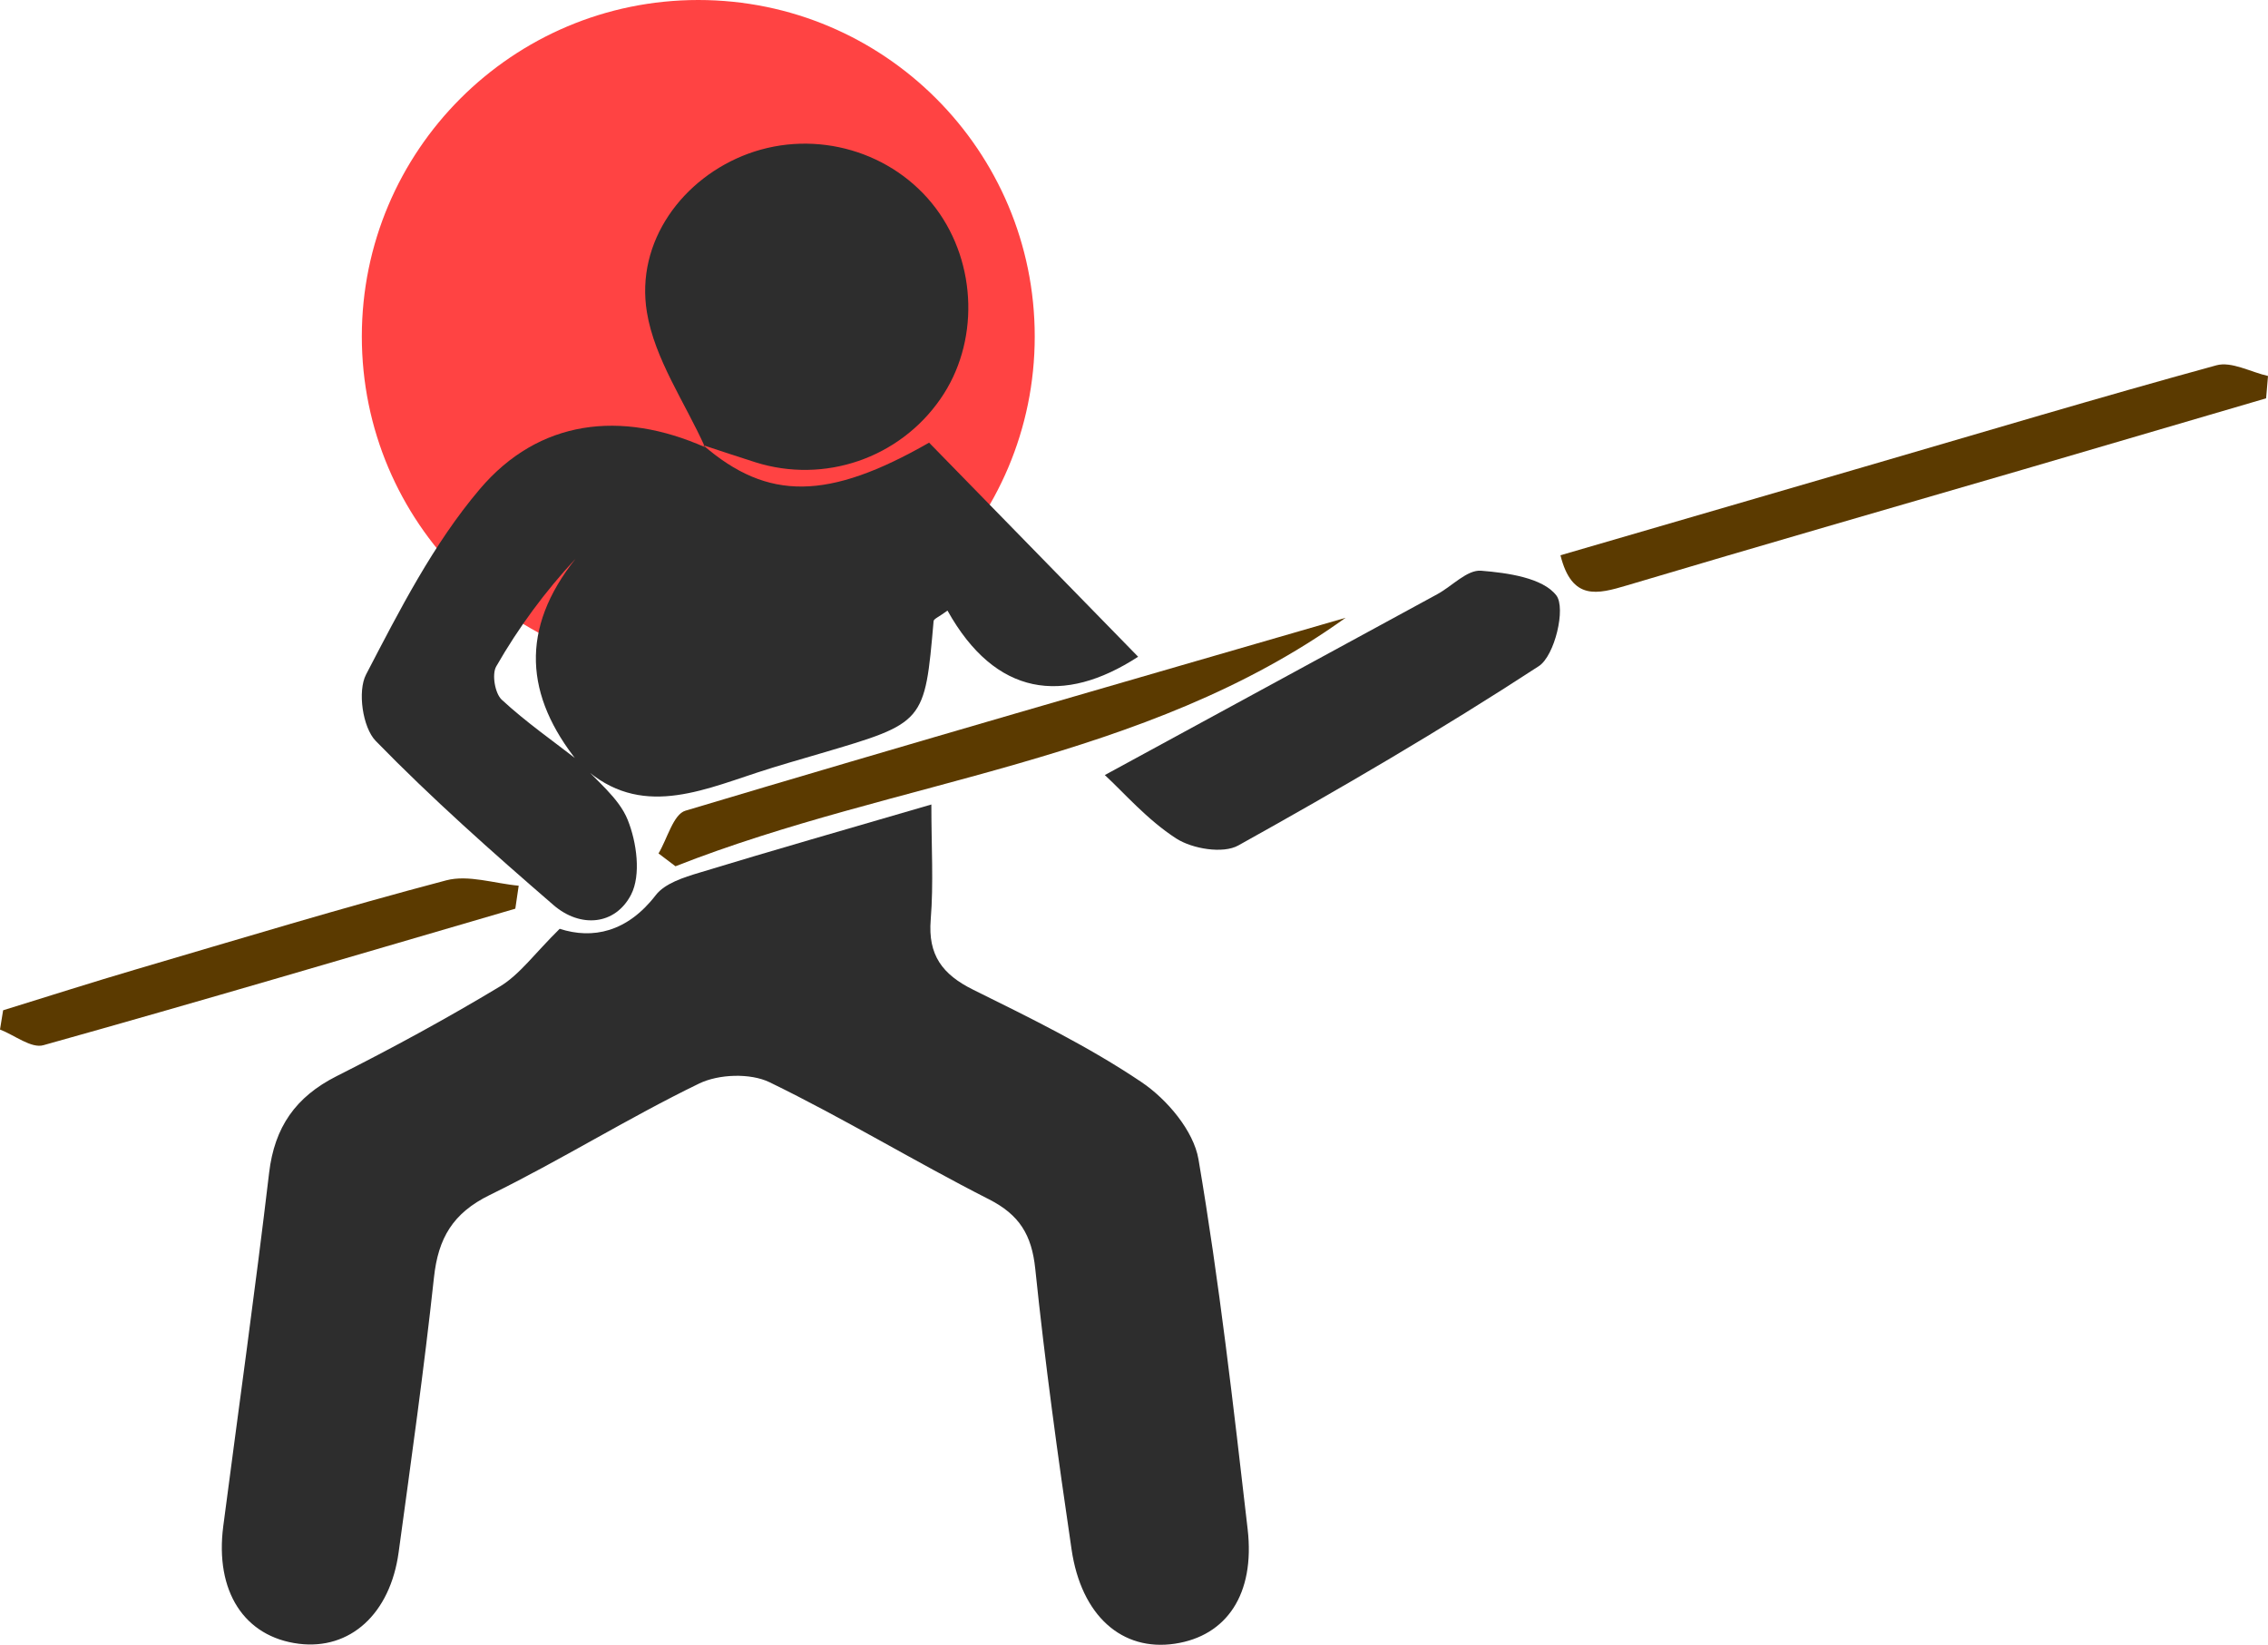
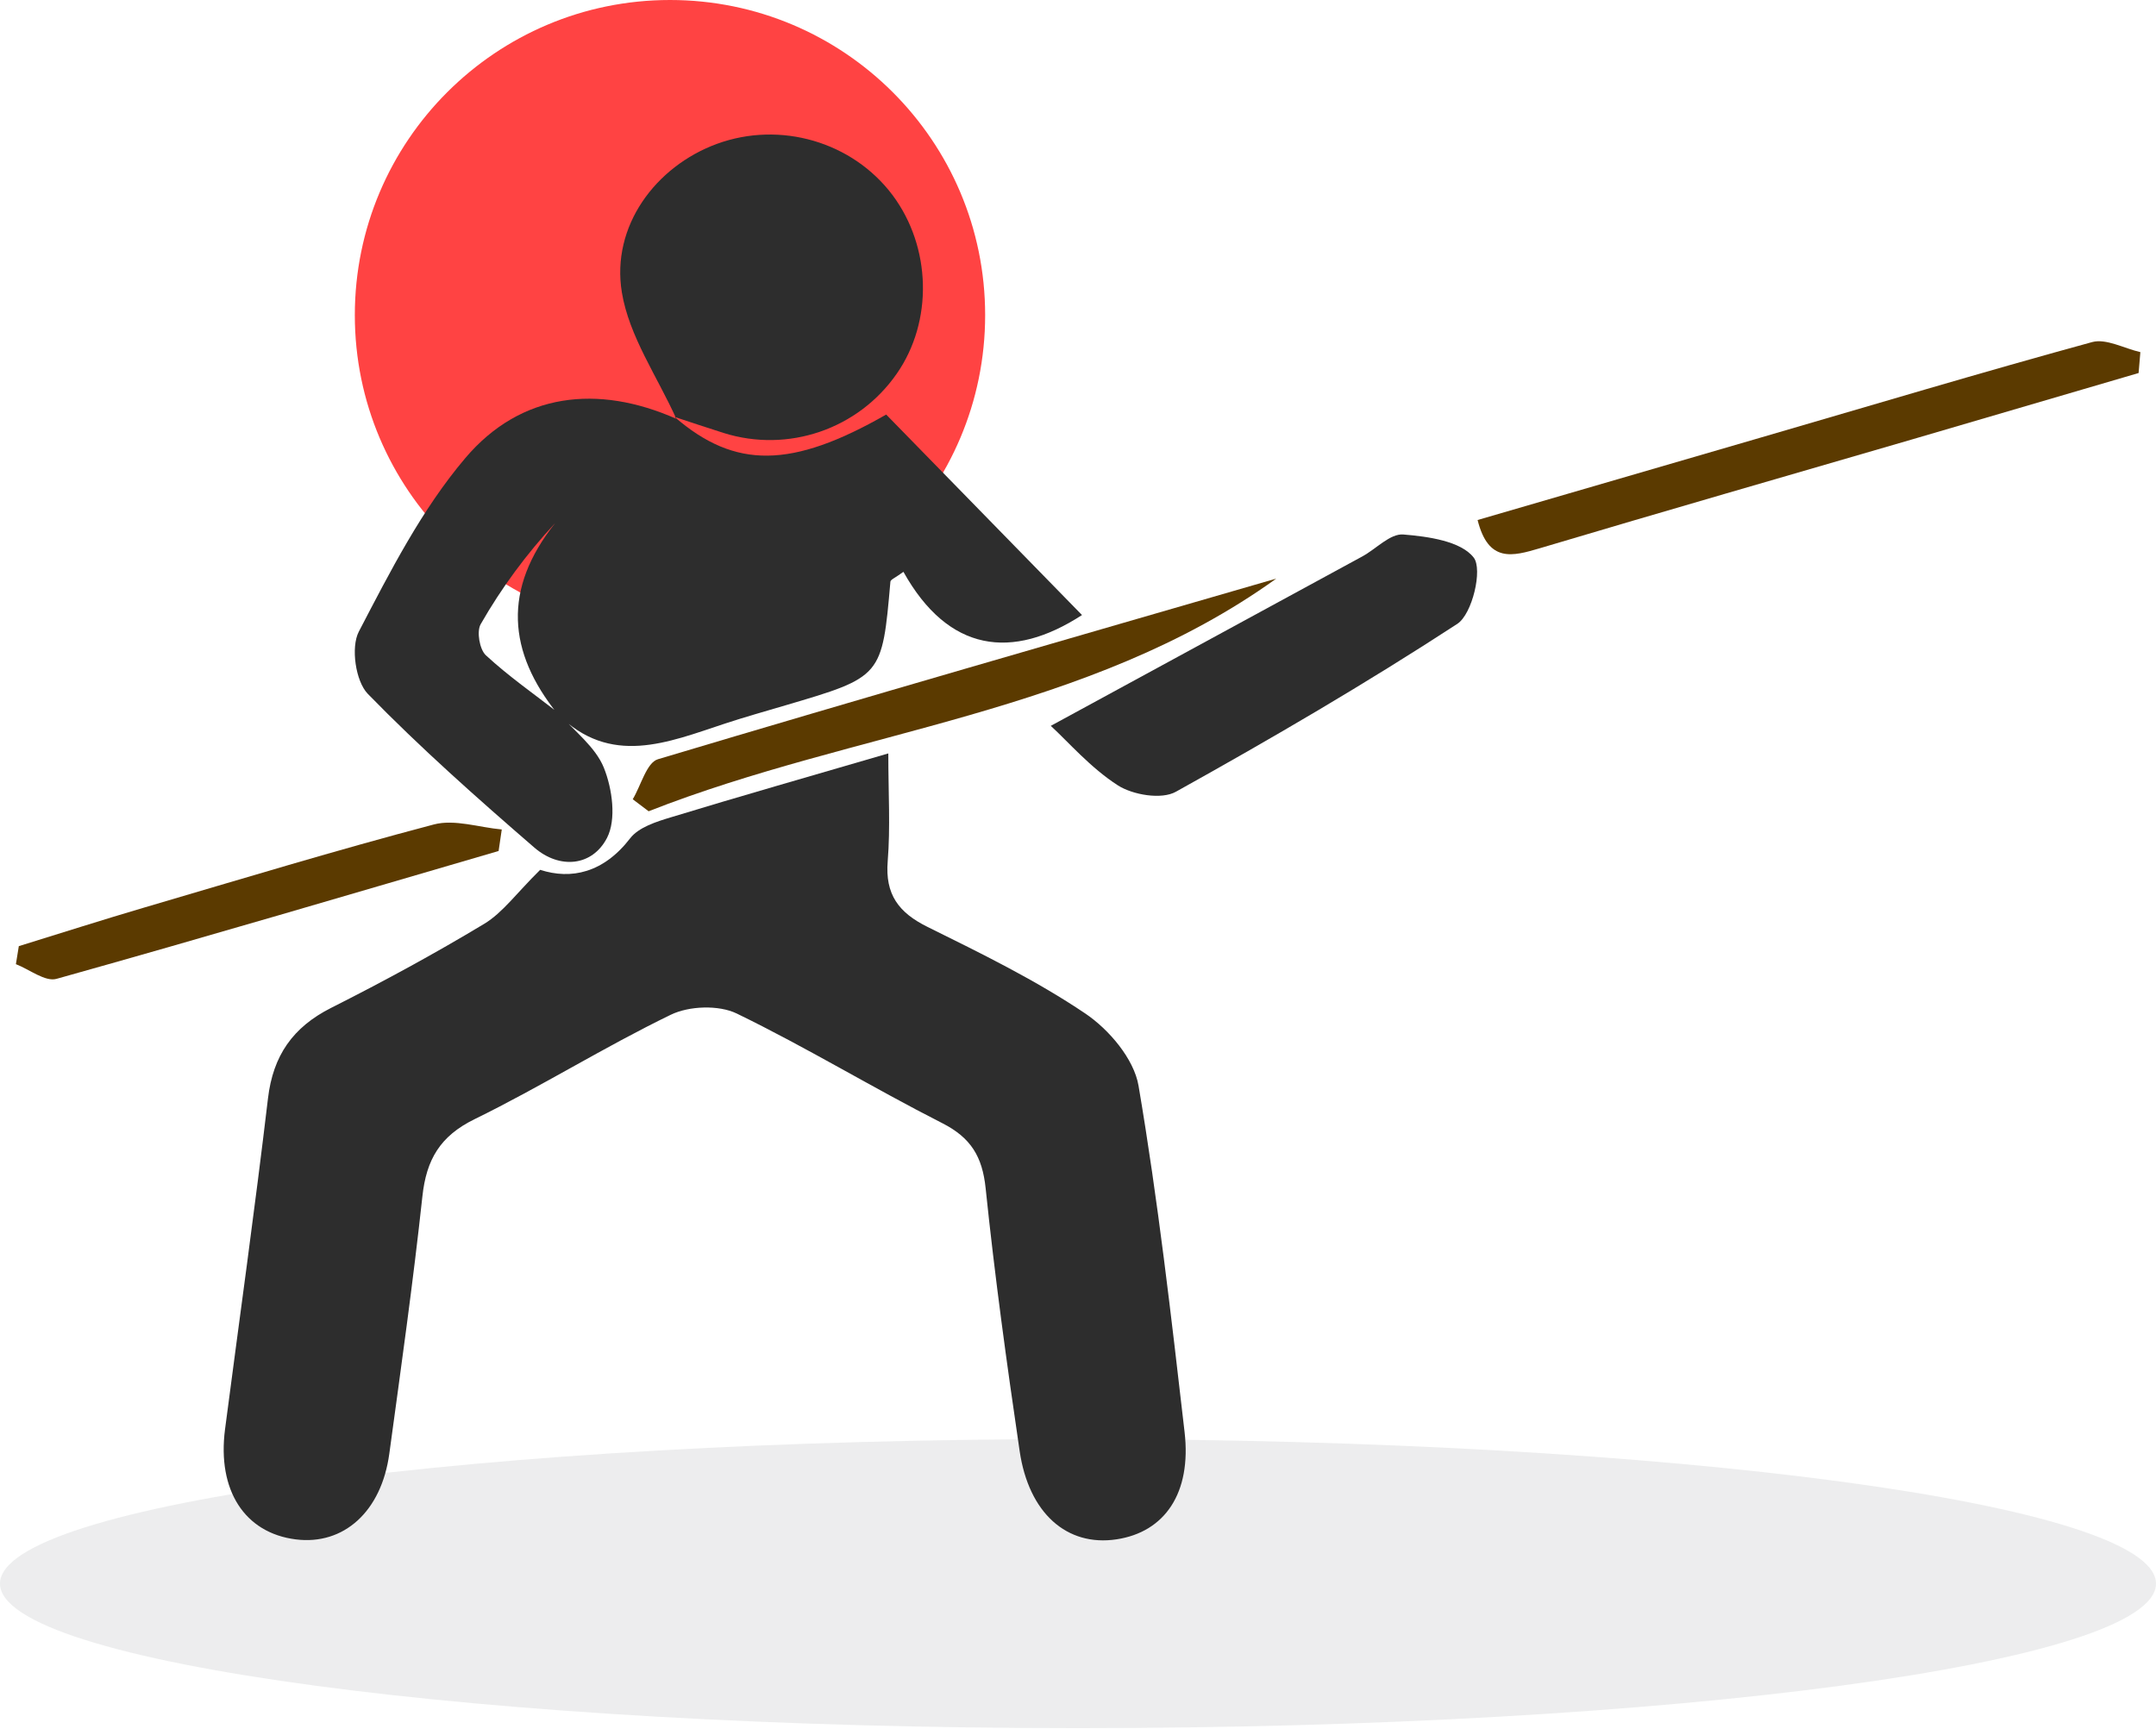
- <svg xmlns="http://www.w3.org/2000/svg" id="Layer_1" data-name="Layer 1" viewBox="0 0 1060.95 769.3">
-   <circle cx="326.65" cy="157.39" r="157.39" style="fill:#ff4343" />
-   <path d="M271,557.25c15.43,5,31.61,1.57,44.95-15.76C320.19,536,329,533.2,336.33,531c34.45-10.5,69.08-20.37,108.53-31.89,0,19.74,1.07,36.88-.3,53.82-1.35,16.6,5.42,25.66,19.88,32.82,26.85,13.28,54,26.56,78.74,43.22,11.89,8,24.37,22.73,26.64,36.1,9.75,57.33,16.32,115.22,23,173,3.51,30.42-9.86,49.91-34,53.55-24.73,3.73-43.85-13-48.39-44.22C504,803.77,498,760.07,493.46,716.23c-1.65-15.78-7.36-25.2-21.67-32.47C437.23,666.2,404,645.93,369.14,629c-9-4.34-23.74-3.81-32.88.61-33.29,16.13-64.81,35.91-98,52.16-17.29,8.46-24.09,20.22-26.07,38.51-4.65,43-10.69,85.76-16.53,128.57-3.94,28.89-22.75,45.8-46.7,42.8-25.55-3.21-39.31-24.55-35.34-55,7.19-55.09,14.93-110.11,21.45-165.27,2.53-21.4,12.42-35.53,31.54-45.19,26-13.11,51.59-27,76.49-42C252.35,578.59,259.2,568.87,271,557.25Z" transform="translate(-9.18 -122.83)" style="fill:#2d2d2d" />
-   <path d="M280.12,478.9c7.83,9,18.49,16.92,22.7,27.4s6.31,25.8,1.56,35c-7.4,14.28-23.72,15.71-36.29,4.84-28.55-24.68-56.87-49.79-83.17-76.78-6.11-6.28-8.56-23.26-4.5-31.05,15.66-30.06,31.47-61.1,53.19-86.7C261.34,318.91,299.77,314.64,339,332l-.88-.95c30.25,26.15,58.49,25.82,105.68-1.18L541.59,430c-34.86,22.66-66.74,18.6-89.18-21.58-4.08,3-6.4,3.85-6.5,4.89-4.15,47.56-4.13,47.56-52.4,61.78-10.14,3-20.32,5.85-30.35,9.16-28.52,9.41-57.12,21.58-83.5-4.89-24.93-31-27.44-62.33-1.15-95.3a273.72,273.72,0,0,0-37.2,50.47c-2.13,3.64-.59,12.64,2.58,15.57C255.19,460.55,267.93,469.43,280.12,478.9Z" transform="translate(-9.18 -122.83)" style="fill:#2d2d2d" />
-   <path d="M339,332c-9.44-21-23.59-41.18-27.2-63.12-5.45-33.08,16.82-62.93,47.45-74.19C390.92,183.1,427,193.63,447,220.31c19.4,26,20.26,63.08,2.07,89.16a77.11,77.11,0,0,1-86.47,29.59c-8.18-2.58-16.31-5.32-24.45-8Z" transform="translate(-9.18 -122.83)" style="fill:#2d2d2d" />
-   <path d="M526,485.34c54.53-29.65,105-57.08,155.5-84.57,7-3.79,14-11.55,20.55-11,12.41,1,28.79,3.3,35.16,11.54,4.55,5.88-.71,28.21-8.19,33.09-45.67,29.79-92.87,57.34-140.56,83.86-7.13,4-21.46,1.61-29-3.22C545.81,506.25,534.78,493.42,526,485.34Z" transform="translate(-9.18 -122.83)" style="fill:#2d2d2d" />
+ <svg xmlns="http://www.w3.org/2000/svg" id="Layer_1" data-name="Layer 1" viewBox="0 0 1076.7 863.1">
+   <path id="Shadow" d="M1079.94,943.74c0,39.78-241,72.18-538.35,72.18S3.24,983.52,3.24,943.74s241-72.18,538.35-72.18S1079.94,904,1079.94,943.74Z" transform="translate(-3.24 -152.83)" style="fill:#d1d3d4;opacity:0.4;isolation:isolate" />
+   <circle cx="334.59" cy="157.39" r="157.39" style="fill:#ff4343" />
+   <path d="M273,587.25c15.43,5,31.61,1.57,44.95-15.76C322.19,566,331,563.2,338.33,561c34.45-10.5,69.08-20.37,108.53-31.89,0,19.74,1.07,36.88-.3,53.82-1.35,16.6,5.42,25.66,19.88,32.82,26.85,13.28,54,26.56,78.74,43.22,11.89,8,24.37,22.73,26.64,36.1,9.75,57.33,16.32,115.22,23,173,3.51,30.42-9.86,49.91-34,53.55-24.73,3.73-43.85-13-48.39-44.22C506,833.77,500,790.07,495.46,746.23c-1.65-15.78-7.36-25.2-21.67-32.47C439.23,696.2,406,675.93,371.14,659c-9-4.34-23.74-3.81-32.88.61-33.29,16.13-64.81,35.91-98,52.16-17.29,8.46-24.09,20.22-26.07,38.51-4.65,43-10.69,85.76-16.53,128.57-3.94,28.89-22.75,45.8-46.7,42.8-25.55-3.21-39.31-24.55-35.34-55,7.19-55.09,14.93-110.11,21.45-165.27,2.53-21.4,12.42-35.53,31.54-45.19,26-13.11,51.59-27,76.49-42C254.35,608.59,261.2,598.87,273,587.25Z" transform="translate(-3.24 -152.83)" style="fill:#2d2d2d" />
+   <path d="M282.12,508.9c7.83,9,18.49,16.92,22.7,27.4s6.31,25.8,1.56,35c-7.4,14.28-23.72,15.71-36.29,4.84-28.55-24.68-56.87-49.79-83.17-76.78-6.11-6.28-8.56-23.26-4.5-31.05,15.66-30.06,31.47-61.1,53.19-86.7C263.34,348.91,301.77,344.64,341,362l-.88-.95c30.25,26.15,58.49,25.82,105.68-1.18L543.59,460c-34.86,22.66-66.74,18.6-89.18-21.58-4.08,3-6.4,3.85-6.5,4.89-4.15,47.56-4.13,47.56-52.4,61.78-10.14,3-20.32,5.85-30.35,9.16-28.52,9.41-57.12,21.58-83.5-4.89-24.93-31-27.44-62.33-1.15-95.3a273.72,273.72,0,0,0-37.2,50.47c-2.13,3.64-.59,12.64,2.58,15.57C257.19,490.55,269.93,499.43,282.12,508.9Z" transform="translate(-3.24 -152.83)" style="fill:#2d2d2d" />
+   <path d="M341,362c-9.44-21-23.59-41.18-27.2-63.12-5.45-33.08,16.82-62.93,47.45-74.19C392.92,213.1,429,223.63,449,250.31c19.4,26,20.26,63.08,2.07,89.16a77.11,77.11,0,0,1-86.47,29.59c-8.18-2.58-16.31-5.32-24.45-8Z" transform="translate(-3.24 -152.83)" style="fill:#2d2d2d" />
+   <path d="M528,515.34c54.53-29.65,105-57.08,155.5-84.57,7-3.79,14-11.55,20.55-11,12.41,1,28.79,3.3,35.16,11.54,4.55,5.88-.71,28.21-8.19,33.09-45.67,29.79-92.87,57.34-140.56,83.86-7.13,4-21.46,1.61-29-3.22C547.81,536.25,536.78,523.42,528,515.34Z" transform="translate(-3.24 -152.83)" style="fill:#2d2d2d" />
  <g id="Staff">
-     <path d="M739.15,382.54l141.6-41.23c55-16,110-32.5,165.25-47.62,7.06-1.93,16,3.15,24.13,5l-.88,10.44q-56.81,16.66-113.61,33.3c-61.8,18-123.69,35.81-185.39,54.2C756.52,400.71,744.51,404,739.15,382.54Z" transform="translate(-9.18 -122.83)" style="fill:#5b3a00" />
-     <path d="M638.62,411.79C544.34,479.53,428.86,487.19,325.16,528l-7.93-6c4.14-6.9,6.92-18.33,12.62-20C432.57,471.27,535.63,441.66,638.62,411.79Z" transform="translate(-9.18 -122.83)" style="fill:#5b3a00" />
-     <path d="M250.24,547.84c-73.55,21.47-147,43.22-220.79,63.86C23.81,613.28,16,607,9.18,604.36l1.46-9c20.79-6.42,41.52-13.06,62.39-19.2,48.21-14.17,96.31-28.78,144.88-41.57,10.36-2.73,22.56,1.48,33.91,2.5Z" transform="translate(-9.18 -122.83)" style="fill:#5b3a00" />
+     <path d="M741.15,412.54l141.6-41.23c55-16,110-32.5,165.25-47.62,7.06-1.93,16,3.15,24.13,5l-.88,10.44q-56.81,16.66-113.61,33.3c-61.8,18-123.69,35.81-185.39,54.2C758.52,430.71,746.51,434,741.15,412.54Z" transform="translate(-3.24 -152.83)" style="fill:#5b3a00" />
+     <path d="M640.62,441.79C546.34,509.53,430.86,517.19,327.16,558l-7.93-6c4.14-6.9,6.92-18.33,12.62-20C434.57,501.27,537.63,471.66,640.62,441.79Z" transform="translate(-3.24 -152.83)" style="fill:#5b3a00" />
+     <path d="M252.24,577.84c-73.55,21.47-147,43.22-220.79,63.86C25.81,643.28,18,637,11.18,634.36l1.46-9c20.79-6.42,41.52-13.06,62.39-19.2,48.21-14.17,96.31-28.78,144.88-41.57,10.36-2.73,22.56,1.48,33.91,2.5Z" transform="translate(-3.24 -152.83)" style="fill:#5b3a00" />
  </g>
</svg>
